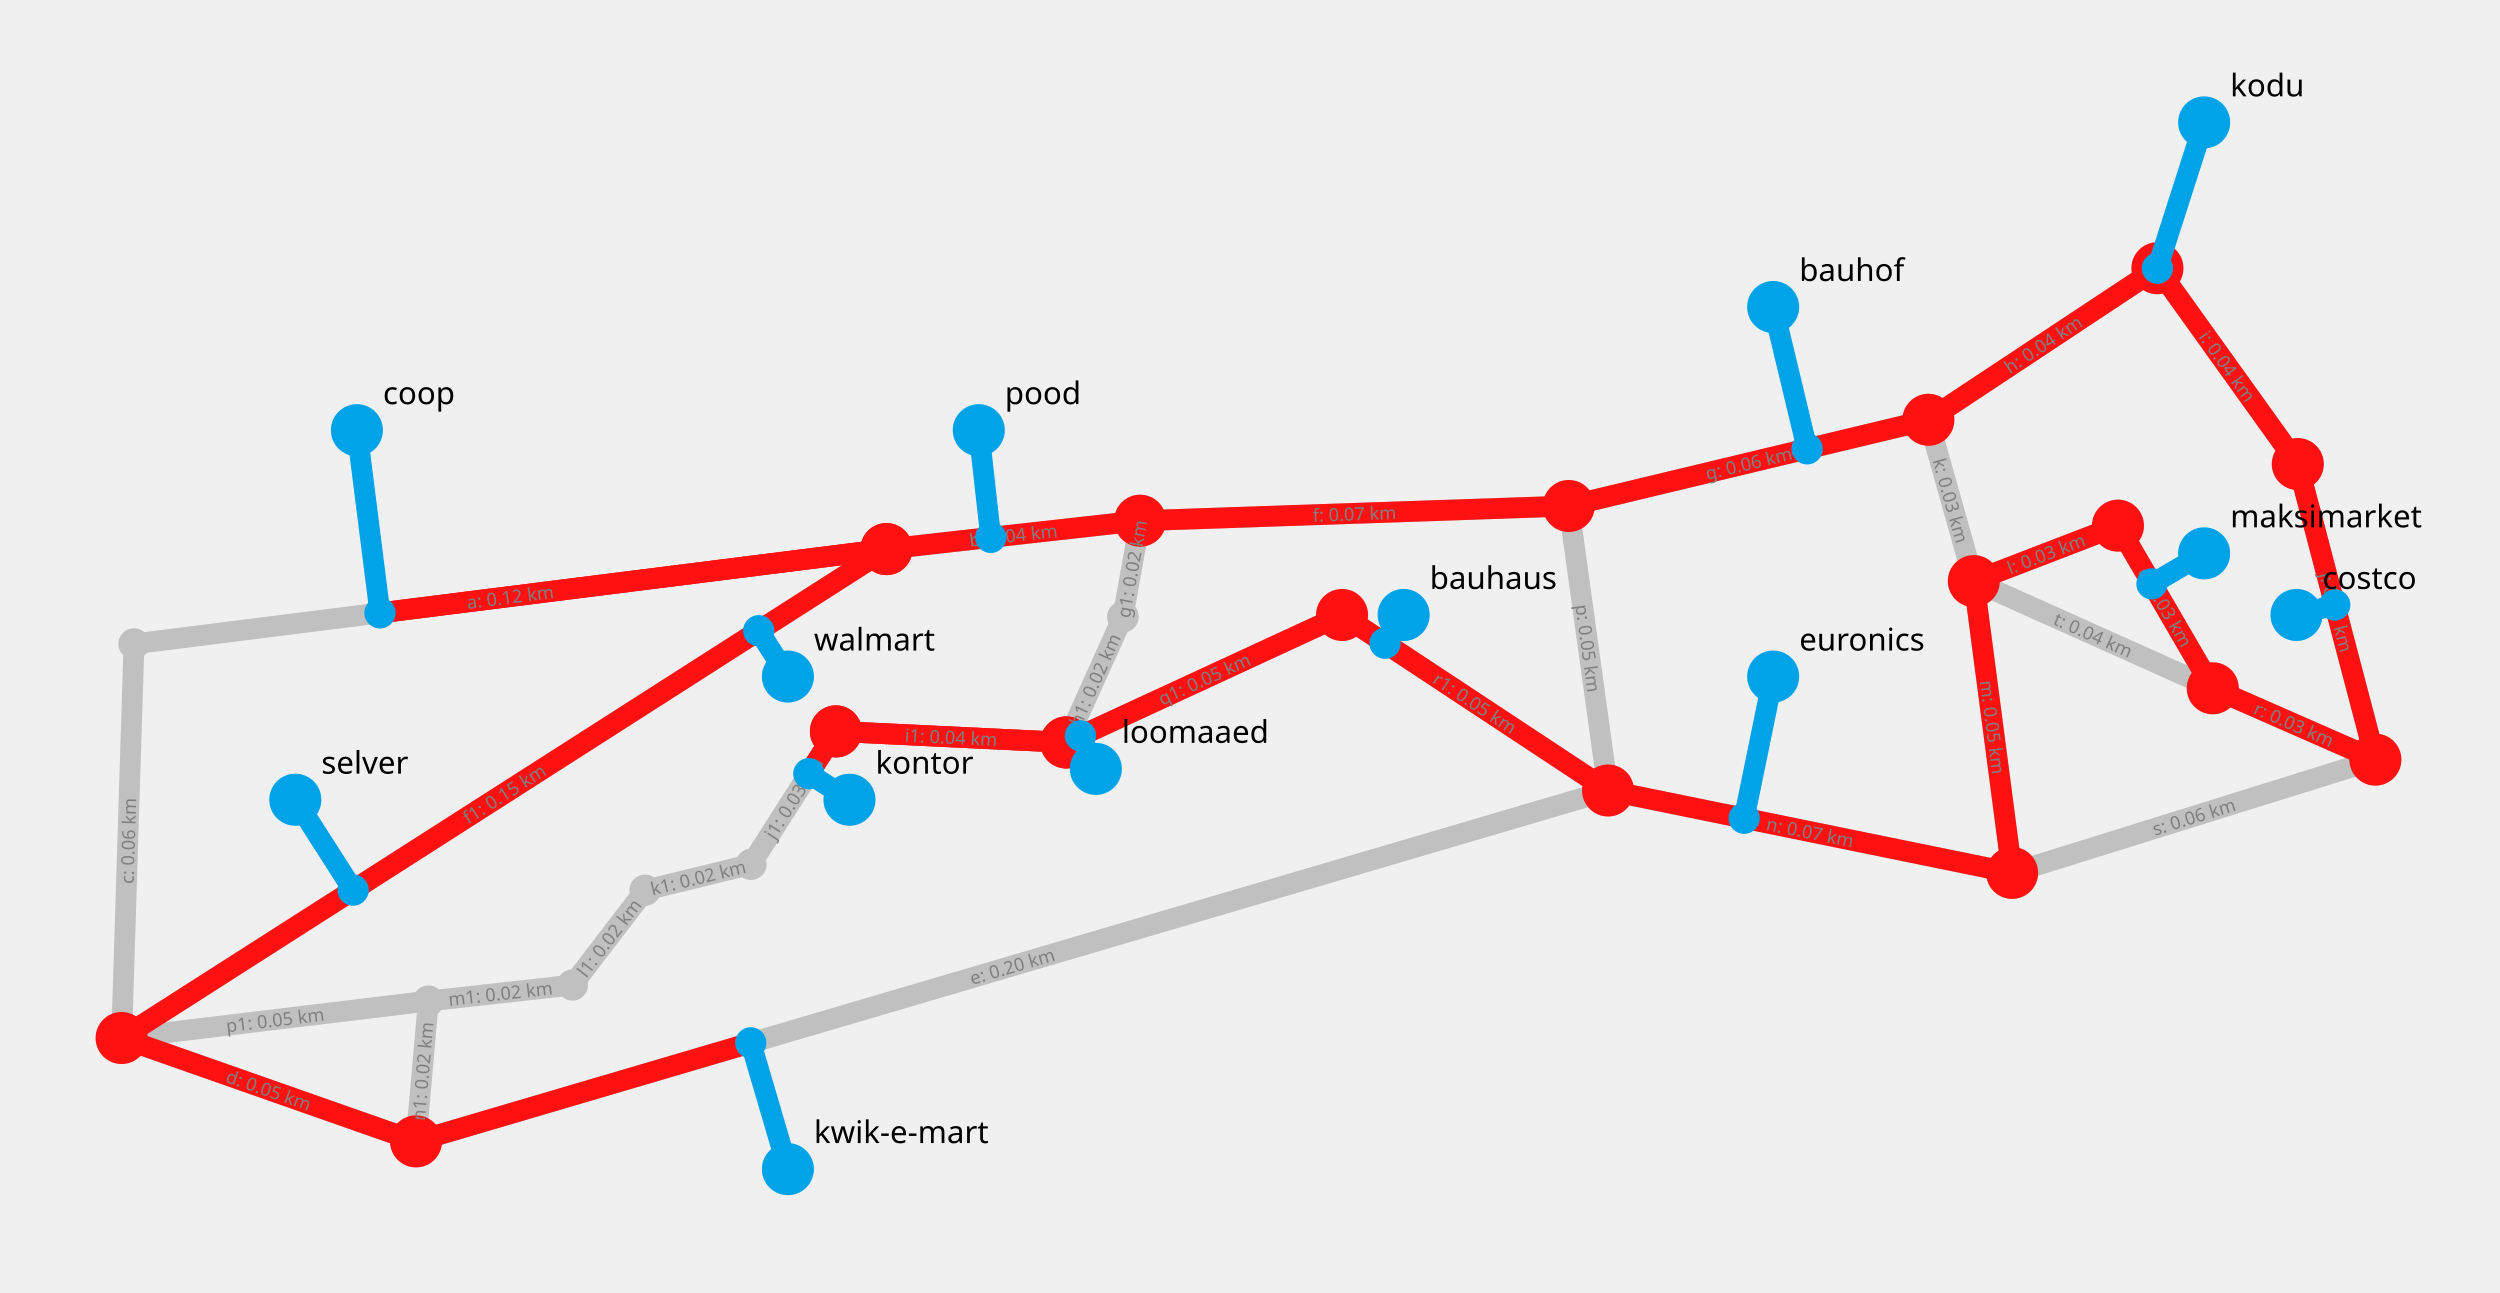
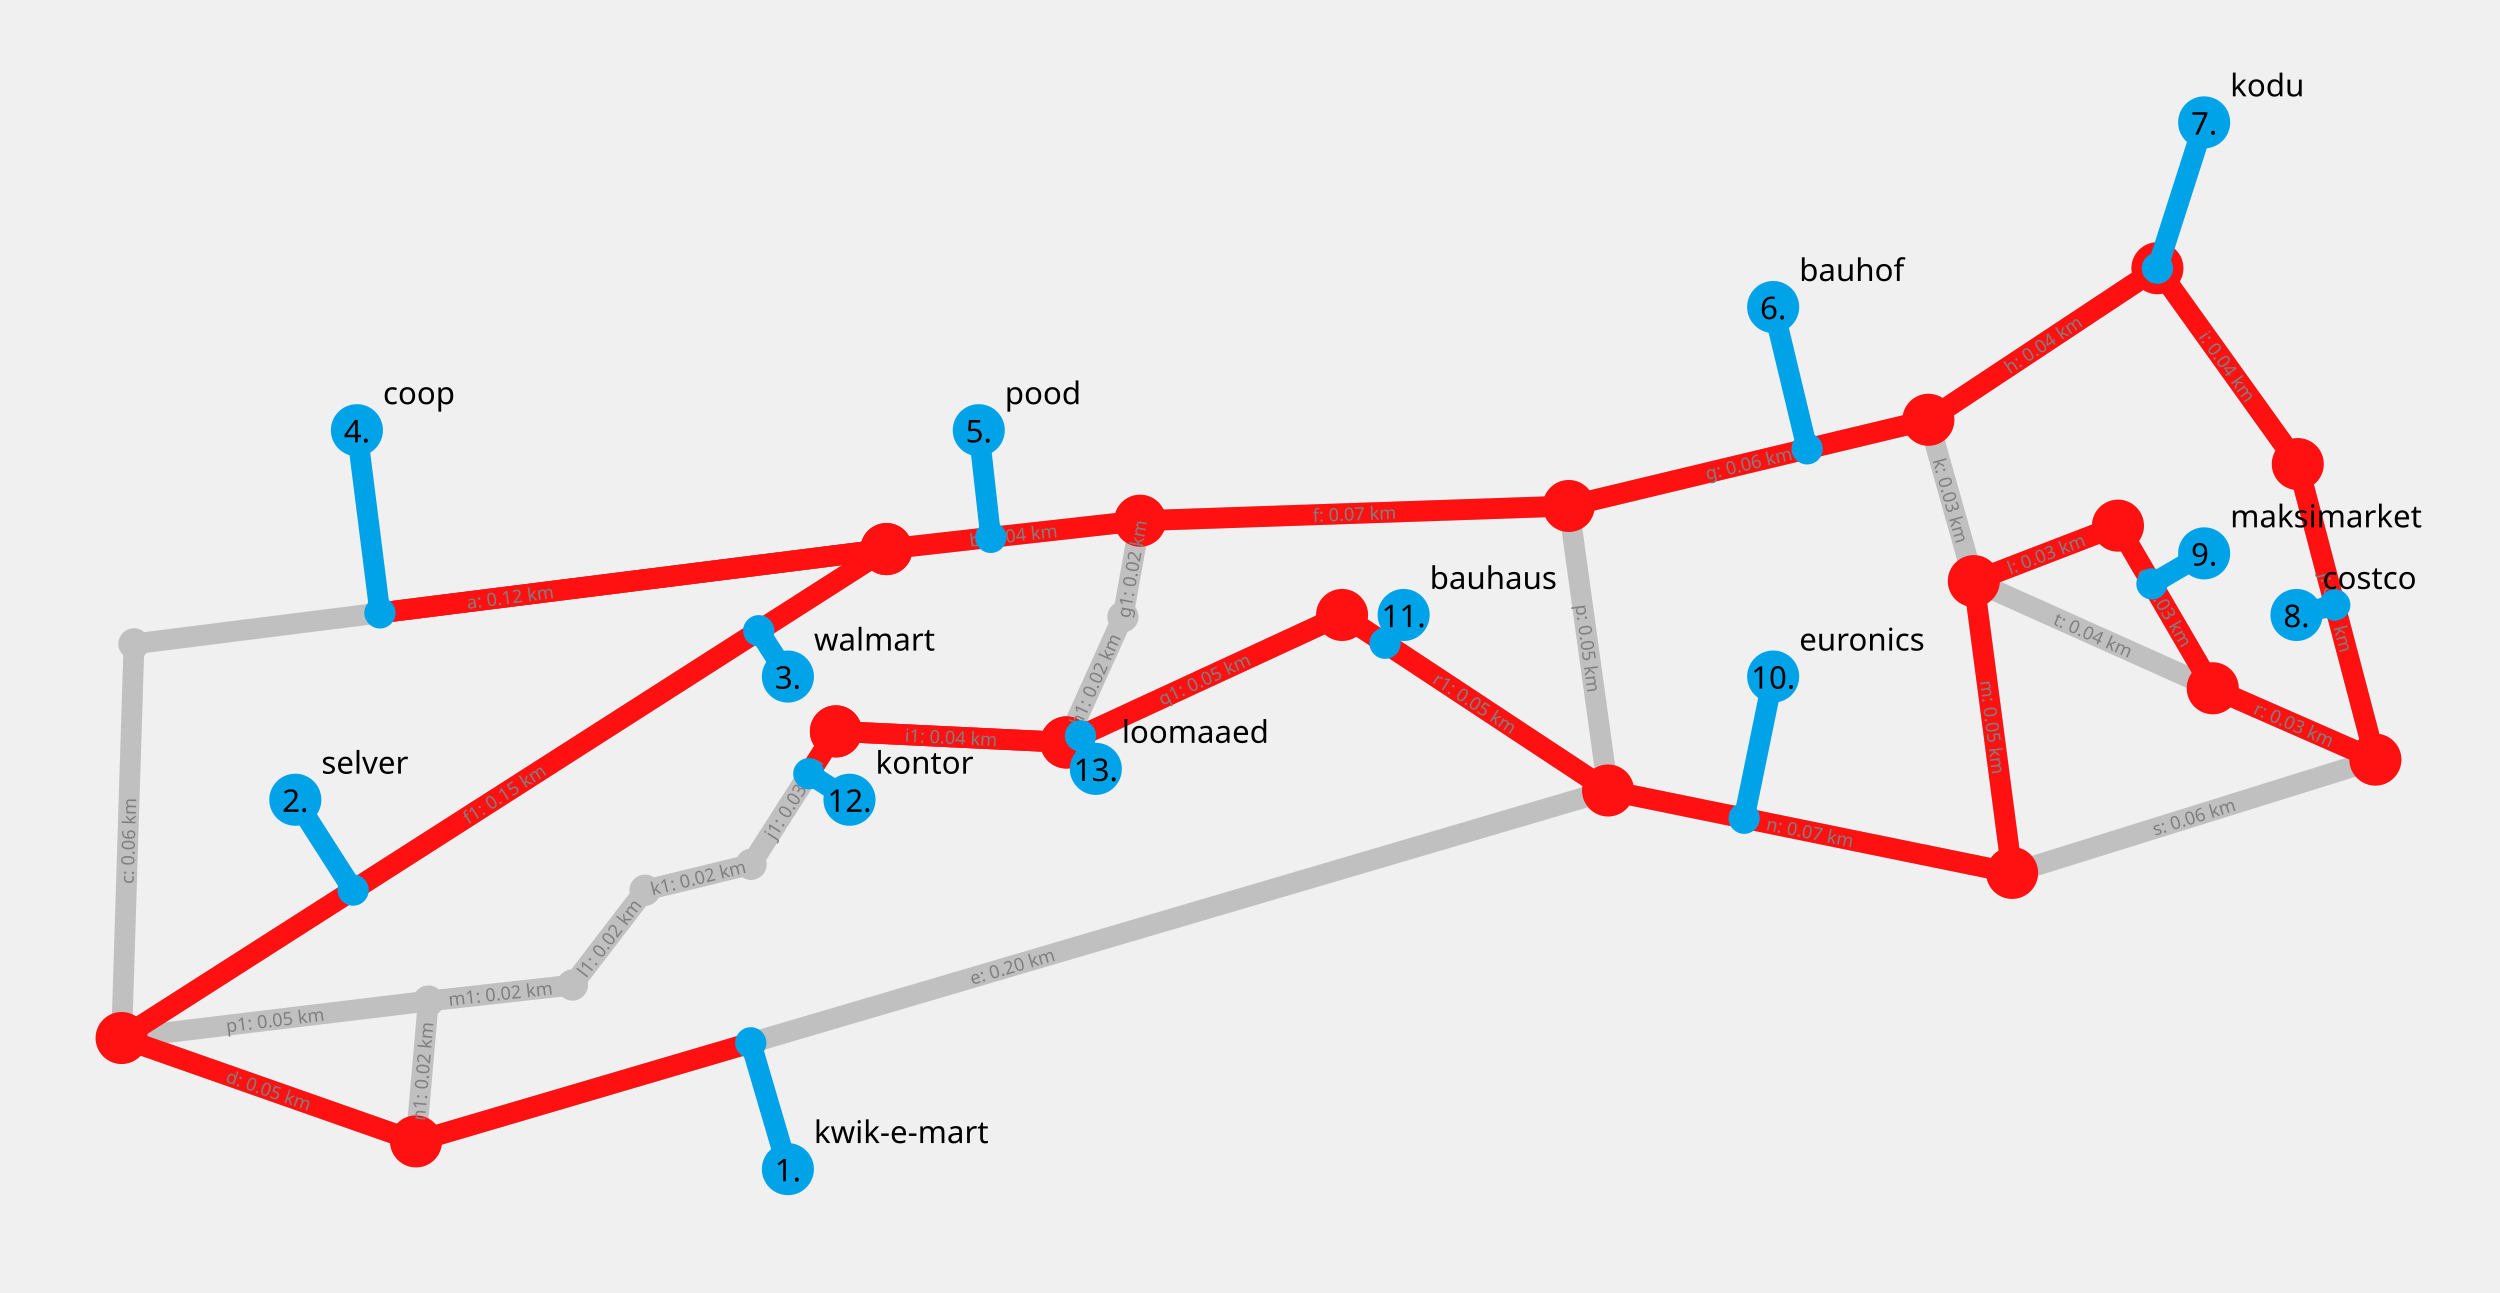
<svg xmlns="http://www.w3.org/2000/svg" version="1.1" width="1920" height="993" viewBox="-747 -425 1920 993" font-family="Hermit">
  <rect x="-747" y="-425" width="100%" height="100%" fill="rgb(240, 240, 240)" />
  <line x1="128.6" y1="-25.1" x2="457.8" y2="-36.4" style="stroke:rgb(192, 192, 192);stroke-width:16" />
  <circle cx="128.6" cy="-25.1" r="12" fill="rgb(192, 192, 192)" />
  <circle cx="457.8" cy="-36.4" r="12" fill="rgb(192, 192, 192)" />
  <line x1="457.8" y1="-36.4" x2="734.0" y2="-102.6" style="stroke:rgb(192, 192, 192);stroke-width:16" />
  <circle cx="734.0" cy="-102.6" r="12" fill="rgb(192, 192, 192)" />
  <line x1="734.0" y1="-102.6" x2="909.9" y2="-219.0" style="stroke:rgb(192, 192, 192);stroke-width:16" />
  <circle cx="909.9" cy="-219.0" r="12" fill="rgb(192, 192, 192)" />
  <line x1="909.9" y1="-219.0" x2="1017.7" y2="-68.6" style="stroke:rgb(192, 192, 192);stroke-width:16" />
  <circle cx="1017.7" cy="-68.6" r="12" fill="rgb(192, 192, 192)" />
  <line x1="1017.7" y1="-68.6" x2="1077.3" y2="158.4" style="stroke:rgb(192, 192, 192);stroke-width:16" />
  <circle cx="1077.3" cy="158.4" r="12" fill="rgb(192, 192, 192)" />
  <line x1="734.0" y1="-102.6" x2="768.9" y2="21.3" style="stroke:rgb(192, 192, 192);stroke-width:16" />
  <circle cx="768.9" cy="21.3" r="12" fill="rgb(192, 192, 192)" />
  <line x1="768.9" y1="21.3" x2="879.6" y2="-21.3" style="stroke:rgb(192, 192, 192);stroke-width:16" />
  <circle cx="879.6" cy="-21.3" r="12" fill="rgb(192, 192, 192)" />
  <line x1="768.9" y1="21.3" x2="798.3" y2="245.4" style="stroke:rgb(192, 192, 192);stroke-width:16" />
  <circle cx="798.3" cy="245.4" r="12" fill="rgb(192, 192, 192)" />
  <line x1="798.3" y1="245.4" x2="488.0" y2="182.1" style="stroke:rgb(192, 192, 192);stroke-width:16" />
  <circle cx="488.0" cy="182.1" r="12" fill="rgb(192, 192, 192)" />
  <line x1="488.0" y1="182.1" x2="457.8" y2="-36.4" style="stroke:rgb(192, 192, 192);stroke-width:16" />
-   <circle cx="457.8" cy="-36.4" r="12" fill="rgb(192, 192, 192)" />
  <line x1="879.6" y1="-21.3" x2="952.4" y2="103.6" style="stroke:rgb(192, 192, 192);stroke-width:16" />
  <circle cx="952.4" cy="103.6" r="12" fill="rgb(192, 192, 192)" />
  <line x1="952.4" y1="103.6" x2="1077.3" y2="158.4" style="stroke:rgb(192, 192, 192);stroke-width:16" />
-   <circle cx="1077.3" cy="158.4" r="12" fill="rgb(192, 192, 192)" />
  <line x1="1077.3" y1="158.4" x2="798.3" y2="245.4" style="stroke:rgb(192, 192, 192);stroke-width:16" />
-   <circle cx="798.3" cy="245.4" r="12" fill="rgb(192, 192, 192)" />
  <line x1="952.4" y1="103.6" x2="768.9" y2="21.3" style="stroke:rgb(192, 192, 192);stroke-width:16" />
-   <circle cx="768.9" cy="21.3" r="12" fill="rgb(192, 192, 192)" />
  <line x1="-644.1" y1="69.5" x2="-66.2" y2="-3.3" style="stroke:rgb(192, 192, 192);stroke-width:16" />
+   <circle cx="-644.1" cy="69.5" r="12" fill="rgb(192, 192, 192)" />
  <circle cx="-66.2" cy="-3.3" r="12" fill="rgb(192, 192, 192)" />
  <line x1="-66.2" y1="-3.3" x2="128.6" y2="-25.1" style="stroke:rgb(192, 192, 192);stroke-width:16" />
-   <circle cx="128.6" cy="-25.1" r="12" fill="rgb(192, 192, 192)" />
  <line x1="-653.6" y1="372.2" x2="-644.1" y2="69.5" style="stroke:rgb(192, 192, 192);stroke-width:16" />
-   <circle cx="-644.1" cy="69.5" r="12" fill="rgb(192, 192, 192)" />
+   <circle cx="-653.6" cy="372.2" r="12" fill="rgb(192, 192, 192)" />
  <line x1="-653.6" y1="372.2" x2="-427.5" y2="451.6" style="stroke:rgb(192, 192, 192);stroke-width:16" />
  <circle cx="-427.5" cy="451.6" r="12" fill="rgb(192, 192, 192)" />
  <line x1="-427.5" y1="451.6" x2="488.0" y2="182.1" style="stroke:rgb(192, 192, 192);stroke-width:16" />
-   <circle cx="488.0" cy="182.1" r="12" fill="rgb(192, 192, 192)" />
  <line x1="-66.2" y1="-3.3" x2="-653.6" y2="372.2" style="stroke:rgb(192, 192, 192);stroke-width:16" />
-   <circle cx="-653.6" cy="372.2" r="12" fill="rgb(192, 192, 192)" />
  <line x1="128.6" y1="-25.1" x2="115.4" y2="48.7" style="stroke:rgb(192, 192, 192);stroke-width:16" />
  <circle cx="115.4" cy="48.7" r="12" fill="rgb(192, 192, 192)" />
  <line x1="71.9" y1="145.2" x2="115.4" y2="48.7" style="stroke:rgb(192, 192, 192);stroke-width:16" />
-   <circle cx="115.4" cy="48.7" r="12" fill="rgb(192, 192, 192)" />
+   <circle cx="71.9" cy="145.2" r="12" fill="rgb(192, 192, 192)" />
  <line x1="-105.0" y1="136.7" x2="71.9" y2="145.2" style="stroke:rgb(192, 192, 192);stroke-width:16" />
-   <circle cx="71.9" cy="145.2" r="12" fill="rgb(192, 192, 192)" />
+   <circle cx="-105.0" cy="136.7" r="12" fill="rgb(192, 192, 192)" />
  <line x1="-105.0" y1="136.7" x2="-170.2" y2="238.8" style="stroke:rgb(192, 192, 192);stroke-width:16" />
  <circle cx="-170.2" cy="238.8" r="12" fill="rgb(192, 192, 192)" />
  <line x1="-170.2" y1="238.8" x2="-251.6" y2="258.7" style="stroke:rgb(192, 192, 192);stroke-width:16" />
  <circle cx="-251.6" cy="258.7" r="12" fill="rgb(192, 192, 192)" />
  <line x1="-251.6" y1="258.7" x2="-307.4" y2="331.5" style="stroke:rgb(192, 192, 192);stroke-width:16" />
  <circle cx="-307.4" cy="331.5" r="12" fill="rgb(192, 192, 192)" />
  <line x1="-307.4" y1="331.5" x2="-418.0" y2="343.8" style="stroke:rgb(192, 192, 192);stroke-width:16" />
  <circle cx="-418.0" cy="343.8" r="12" fill="rgb(192, 192, 192)" />
  <line x1="-418.0" y1="343.8" x2="-427.5" y2="451.6" style="stroke:rgb(192, 192, 192);stroke-width:16" />
-   <circle cx="-427.5" cy="451.6" r="12" fill="rgb(192, 192, 192)" />
  <line x1="-418.0" y1="343.8" x2="-653.6" y2="372.2" style="stroke:rgb(192, 192, 192);stroke-width:16" />
-   <circle cx="-653.6" cy="372.2" r="12" fill="rgb(192, 192, 192)" />
  <line x1="71.9" y1="145.2" x2="283.7" y2="47.3" style="stroke:rgb(192, 192, 192);stroke-width:16" />
  <circle cx="283.7" cy="47.3" r="12" fill="rgb(192, 192, 192)" />
  <line x1="283.7" y1="47.3" x2="488.0" y2="182.1" style="stroke:rgb(192, 192, 192);stroke-width:16" />
-   <circle cx="488.0" cy="182.1" r="12" fill="rgb(192, 192, 192)" />
  <line x1="-170.4" y1="375.9" x2="-427.5" y2="451.6" style="stroke:rgb(255, 17, 17);stroke-width:16" />
  <circle cx="-427.5" cy="451.6" r="20" fill="rgb(255, 17, 17)" />
  <line x1="-427.5" y1="451.6" x2="-653.6" y2="372.2" style="stroke:rgb(255, 17, 17);stroke-width:16" />
  <circle cx="-653.6" cy="372.2" r="20" fill="rgb(255, 17, 17)" />
  <line x1="-653.6" y1="372.2" x2="-475.8" y2="258.6" style="stroke:rgb(255, 17, 17);stroke-width:16" />
  <line x1="-475.8" y1="258.6" x2="-164.3" y2="59.4" style="stroke:rgb(255, 17, 17);stroke-width:16" />
  <line x1="-164.3" y1="59.4" x2="-66.2" y2="-3.3" style="stroke:rgb(255, 17, 17);stroke-width:16" />
  <circle cx="-66.2" cy="-3.3" r="20" fill="rgb(255, 17, 17)" />
  <line x1="-66.2" y1="-3.3" x2="-455.2" y2="45.7" style="stroke:rgb(255, 17, 17);stroke-width:16" />
  <line x1="-455.2" y1="45.7" x2="-66.2" y2="-3.3" style="stroke:rgb(255, 17, 17);stroke-width:16" />
  <circle cx="-66.2" cy="-3.3" r="20" fill="rgb(255, 17, 17)" />
  <line x1="-66.2" y1="-3.3" x2="13.9" y2="-12.3" style="stroke:rgb(255, 17, 17);stroke-width:16" />
  <line x1="13.9" y1="-12.3" x2="128.6" y2="-25.1" style="stroke:rgb(255, 17, 17);stroke-width:16" />
  <circle cx="128.6" cy="-25.1" r="20" fill="rgb(255, 17, 17)" />
  <line x1="128.6" y1="-25.1" x2="457.8" y2="-36.4" style="stroke:rgb(255, 17, 17);stroke-width:16" />
  <circle cx="457.8" cy="-36.4" r="20" fill="rgb(255, 17, 17)" />
  <line x1="457.8" y1="-36.4" x2="640.9" y2="-80.3" style="stroke:rgb(255, 17, 17);stroke-width:16" />
  <line x1="640.9" y1="-80.3" x2="734.0" y2="-102.6" style="stroke:rgb(255, 17, 17);stroke-width:16" />
  <circle cx="734.0" cy="-102.6" r="20" fill="rgb(255, 17, 17)" />
  <line x1="734.0" y1="-102.6" x2="909.9" y2="-219.0" style="stroke:rgb(255, 17, 17);stroke-width:16" />
  <line x1="909.9" y1="-219.0" x2="909.9" y2="-219.0" style="stroke:rgb(255, 17, 17);stroke-width:16" />
  <circle cx="909.9" cy="-219.0" r="20" fill="rgb(255, 17, 17)" />
  <line x1="909.9" y1="-219.0" x2="1017.7" y2="-68.6" style="stroke:rgb(255, 17, 17);stroke-width:16" />
  <circle cx="1017.7" cy="-68.6" r="20" fill="rgb(255, 17, 17)" />
  <line x1="1017.7" y1="-68.6" x2="1046.1" y2="39.6" style="stroke:rgb(255, 17, 17);stroke-width:16" />
  <line x1="1046.1" y1="39.6" x2="1077.3" y2="158.4" style="stroke:rgb(255, 17, 17);stroke-width:16" />
  <circle cx="1077.3" cy="158.4" r="20" fill="rgb(255, 17, 17)" />
  <line x1="1077.3" y1="158.4" x2="952.4" y2="103.6" style="stroke:rgb(255, 17, 17);stroke-width:16" />
  <circle cx="952.4" cy="103.6" r="20" fill="rgb(255, 17, 17)" />
  <line x1="952.4" y1="103.6" x2="905.7" y2="23.4" style="stroke:rgb(255, 17, 17);stroke-width:16" />
  <line x1="905.7" y1="23.4" x2="879.6" y2="-21.3" style="stroke:rgb(255, 17, 17);stroke-width:16" />
  <circle cx="879.6" cy="-21.3" r="20" fill="rgb(255, 17, 17)" />
  <line x1="879.6" y1="-21.3" x2="768.9" y2="21.3" style="stroke:rgb(255, 17, 17);stroke-width:16" />
  <circle cx="768.9" cy="21.3" r="20" fill="rgb(255, 17, 17)" />
  <line x1="768.9" y1="21.3" x2="798.3" y2="245.4" style="stroke:rgb(255, 17, 17);stroke-width:16" />
  <circle cx="798.3" cy="245.4" r="20" fill="rgb(255, 17, 17)" />
  <line x1="798.3" y1="245.4" x2="592.5" y2="203.4" style="stroke:rgb(255, 17, 17);stroke-width:16" />
  <line x1="592.5" y1="203.4" x2="488.0" y2="182.1" style="stroke:rgb(255, 17, 17);stroke-width:16" />
  <circle cx="488.0" cy="182.1" r="20" fill="rgb(255, 17, 17)" />
  <line x1="488.0" y1="182.1" x2="316.7" y2="69.0" style="stroke:rgb(255, 17, 17);stroke-width:16" />
  <line x1="316.7" y1="69.0" x2="283.7" y2="47.3" style="stroke:rgb(255, 17, 17);stroke-width:16" />
  <circle cx="283.7" cy="47.3" r="20" fill="rgb(255, 17, 17)" />
  <line x1="283.7" y1="47.3" x2="82.8" y2="140.1" style="stroke:rgb(255, 17, 17);stroke-width:16" />
  <line x1="82.8" y1="140.1" x2="71.9" y2="145.2" style="stroke:rgb(255, 17, 17);stroke-width:16" />
  <circle cx="71.9" cy="145.2" r="20" fill="rgb(255, 17, 17)" />
  <line x1="71.9" y1="145.2" x2="-105.0" y2="136.7" style="stroke:rgb(255, 17, 17);stroke-width:16" />
  <circle cx="-105.0" cy="136.7" r="20" fill="rgb(255, 17, 17)" />
  <line x1="-105.0" y1="136.7" x2="-125.8" y2="169.2" style="stroke:rgb(255, 17, 17);stroke-width:16" />
  <line x1="-125.8" y1="169.2" x2="-105.0" y2="136.7" style="stroke:rgb(255, 17, 17);stroke-width:16" />
  <circle cx="-105.0" cy="136.7" r="20" fill="rgb(255, 17, 17)" />
  <line x1="-105.0" y1="136.7" x2="71.9" y2="145.2" style="stroke:rgb(255, 17, 17);stroke-width:16" />
  <circle cx="71.9" cy="145.2" r="20" fill="rgb(255, 17, 17)" />
  <line x1="71.9" y1="145.2" x2="82.8" y2="140.1" style="stroke:rgb(255, 17, 17);stroke-width:16" />
  <text font-size="14" dominant-baseline="central" text-anchor="middle" fill="rgb(127, 127, 127)" transform="translate(293.2, -30.7) rotate(-1.97493)">f: 0.07 km</text>
  <text font-size="14" dominant-baseline="central" text-anchor="middle" fill="rgb(127, 127, 127)" transform="translate(595.9, -69.5) rotate(-13.4809)">g: 0.06 km</text>
  <text font-size="14" dominant-baseline="central" text-anchor="middle" fill="rgb(127, 127, 127)" transform="translate(821.9, -160.8) rotate(-33.4763)">h: 0.04 km</text>
  <text font-size="14" dominant-baseline="central" text-anchor="middle" fill="rgb(127, 127, 127)" transform="translate(963.8, -143.8) rotate(54.3602)">i: 0.04 km</text>
  <text font-size="14" dominant-baseline="central" text-anchor="middle" fill="rgb(127, 127, 127)" transform="translate(1047.5, 44.9) rotate(75.2917)">j: 0.05 km</text>
  <text font-size="14" dominant-baseline="central" text-anchor="middle" fill="rgb(127, 127, 127)" transform="translate(751.4, -40.7) rotate(74.228)">k: 0.03 km</text>
  <text font-size="14" dominant-baseline="central" text-anchor="middle" fill="rgb(127, 127, 127)" transform="translate(824.3, -0.0) rotate(-21.0375)">l: 0.03 km</text>
  <text font-size="14" dominant-baseline="central" text-anchor="middle" fill="rgb(127, 127, 127)" transform="translate(783.6, 133.4) rotate(82.5479)">m: 0.05 km</text>
  <text font-size="14" dominant-baseline="central" text-anchor="middle" fill="rgb(127, 127, 127)" transform="translate(643.2, 213.8) rotate(11.5449)">n: 0.07 km</text>
  <text font-size="14" dominant-baseline="central" text-anchor="middle" fill="rgb(127, 127, 127)" transform="translate(472.9, 72.8) rotate(82.1131)">p: 0.05 km</text>
  <text font-size="14" dominant-baseline="central" text-anchor="middle" fill="rgb(127, 127, 127)" transform="translate(916.0, 41.1) rotate(59.7436)">q: 0.03 km</text>
  <text font-size="14" dominant-baseline="central" text-anchor="middle" fill="rgb(127, 127, 127)" transform="translate(1014.9, 131.0) rotate(23.7204)">r: 0.03 km</text>
  <text font-size="14" dominant-baseline="central" text-anchor="middle" fill="rgb(127, 127, 127)" transform="translate(937.8, 201.9) rotate(-17.3208)">s: 0.06 km</text>
  <text font-size="14" dominant-baseline="central" text-anchor="middle" fill="rgb(127, 127, 127)" transform="translate(860.7, 62.4) rotate(24.154)">t: 0.04 km</text>
  <text font-size="14" dominant-baseline="central" text-anchor="middle" fill="rgb(127, 127, 127)" transform="translate(-355.2, 33.1) rotate(-7.18272)">a: 0.12 km</text>
  <text font-size="14" dominant-baseline="central" text-anchor="middle" fill="rgb(127, 127, 127)" transform="translate(31.2, -14.2) rotate(-6.37072)">b: 0.04 km</text>
  <text font-size="14" dominant-baseline="central" text-anchor="middle" fill="rgb(127, 127, 127)" transform="translate(-648.8, 220.8) rotate(-88.2101)">c: 0.06 km</text>
  <text font-size="14" dominant-baseline="central" text-anchor="middle" fill="rgb(127, 127, 127)" transform="translate(-540.5, 411.9) rotate(19.3648)">d: 0.05 km</text>
  <text font-size="14" dominant-baseline="central" text-anchor="middle" fill="rgb(127, 127, 127)" transform="translate(30.3, 316.8) rotate(-16.4056)">e: 0.20 km</text>
  <text font-size="14" dominant-baseline="central" text-anchor="middle" fill="rgb(127, 127, 127)" transform="translate(-359.9, 184.4) rotate(-32.5904)">f1: 0.15 km</text>
  <text font-size="14" dominant-baseline="central" text-anchor="middle" fill="rgb(127, 127, 127)" transform="translate(122.0, 11.8) rotate(-79.8245)">g1: 0.02 km</text>
  <text font-size="14" dominant-baseline="central" text-anchor="middle" fill="rgb(127, 127, 127)" transform="translate(93.6, 96.9) rotate(-65.7256)">h1: 0.02 km</text>
  <text font-size="14" dominant-baseline="central" text-anchor="middle" fill="rgb(127, 127, 127)" transform="translate(-16.6, 140.9) rotate(2.75543)">i1: 0.04 km</text>
  <text font-size="14" dominant-baseline="central" text-anchor="middle" fill="rgb(127, 127, 127)" transform="translate(-137.6, 187.7) rotate(-57.4259)">j1: 0.03 km</text>
  <text font-size="14" dominant-baseline="central" text-anchor="middle" fill="rgb(127, 127, 127)" transform="translate(-210.9, 248.7) rotate(-13.7223)">k1: 0.02 km</text>
  <text font-size="14" dominant-baseline="central" text-anchor="middle" fill="rgb(127, 127, 127)" transform="translate(-279.5, 295.1) rotate(-52.5394)">l1: 0.02 km</text>
  <text font-size="14" dominant-baseline="central" text-anchor="middle" fill="rgb(127, 127, 127)" transform="translate(-362.7, 337.7) rotate(-6.34019)">m1: 0.02 km</text>
  <text font-size="14" dominant-baseline="central" text-anchor="middle" fill="rgb(127, 127, 127)" transform="translate(-422.8, 397.7) rotate(-84.9869)">n1: 0.02 km</text>
  <text font-size="14" dominant-baseline="central" text-anchor="middle" fill="rgb(127, 127, 127)" transform="translate(-535.8, 358.0) rotate(-6.86999)">p1: 0.05 km</text>
  <text font-size="14" dominant-baseline="central" text-anchor="middle" fill="rgb(127, 127, 127)" transform="translate(177.8, 96.2) rotate(-24.7995)">q1: 0.05 km</text>
  <text font-size="14" dominant-baseline="central" text-anchor="middle" fill="rgb(127, 127, 127)" transform="translate(385.9, 114.7) rotate(33.4137)">r1: 0.05 km</text>
  <line x1="-170.4" y1="375.9" x2="-141.9" y2="472.9" style="stroke:rgb(0, 162, 232);stroke-width:16" />
  <circle cx="-170.4" cy="375.9" r="12" fill="rgb(0, 162, 232)" />
-   <text x="-141.9" y="472.9" font-size="24" dominant-baseline="central" text-anchor="middle" fill="black">1.</text>
  <line x1="-475.8" y1="258.6" x2="-520.2" y2="189.2" style="stroke:rgb(0, 162, 232);stroke-width:16" />
  <circle cx="-475.8" cy="258.6" r="12" fill="rgb(0, 162, 232)" />
-   <text x="-520.2" y="189.2" font-size="24" dominant-baseline="central" text-anchor="middle" fill="black">2.</text>
  <line x1="-164.3" y1="59.4" x2="-141.9" y2="94.6" style="stroke:rgb(0, 162, 232);stroke-width:16" />
  <circle cx="-164.3" cy="59.4" r="12" fill="rgb(0, 162, 232)" />
-   <text x="-141.9" y="94.6" font-size="24" dominant-baseline="central" text-anchor="middle" fill="black">3.</text>
  <line x1="-455.2" y1="45.7" x2="-472.9" y2="-94.6" style="stroke:rgb(0, 162, 232);stroke-width:16" />
  <circle cx="-455.2" cy="45.7" r="12" fill="rgb(0, 162, 232)" />
-   <text x="-472.9" y="-94.6" font-size="24" dominant-baseline="central" text-anchor="middle" fill="black">4.</text>
  <line x1="13.9" y1="-12.3" x2="4.7" y2="-94.6" style="stroke:rgb(0, 162, 232);stroke-width:16" />
  <circle cx="13.9" cy="-12.3" r="12" fill="rgb(0, 162, 232)" />
-   <text x="4.7" y="-94.6" font-size="24" dominant-baseline="central" text-anchor="middle" fill="black">5.</text>
  <line x1="640.9" y1="-80.3" x2="614.8" y2="-189.2" style="stroke:rgb(0, 162, 232);stroke-width:16" />
  <circle cx="640.9" cy="-80.3" r="12" fill="rgb(0, 162, 232)" />
-   <text x="614.8" y="-189.2" font-size="24" dominant-baseline="central" text-anchor="middle" fill="black">6.</text>
  <line x1="909.9" y1="-219.0" x2="945.8" y2="-331.0" style="stroke:rgb(0, 162, 232);stroke-width:16" />
  <circle cx="909.9" cy="-219.0" r="12" fill="rgb(0, 162, 232)" />
-   <text x="945.8" y="-331.0" font-size="24" dominant-baseline="central" text-anchor="middle" fill="black">7.</text>
  <line x1="1046.1" y1="39.6" x2="1016.7" y2="47.3" style="stroke:rgb(0, 162, 232);stroke-width:16" />
  <circle cx="1046.1" cy="39.6" r="12" fill="rgb(0, 162, 232)" />
-   <text x="1016.7" y="47.3" font-size="24" dominant-baseline="central" text-anchor="middle" fill="black">8.</text>
  <line x1="905.7" y1="23.4" x2="945.8" y2="-0.0" style="stroke:rgb(0, 162, 232);stroke-width:16" />
  <circle cx="905.7" cy="23.4" r="12" fill="rgb(0, 162, 232)" />
-   <text x="945.8" y="-0.0" font-size="24" dominant-baseline="central" text-anchor="middle" fill="black">9.</text>
  <line x1="592.5" y1="203.4" x2="614.8" y2="94.6" style="stroke:rgb(0, 162, 232);stroke-width:16" />
  <circle cx="592.5" cy="203.4" r="12" fill="rgb(0, 162, 232)" />
-   <text x="614.8" y="94.6" font-size="24" dominant-baseline="central" text-anchor="middle" fill="black">10.</text>
  <line x1="316.7" y1="69.0" x2="331.0" y2="47.3" style="stroke:rgb(0, 162, 232);stroke-width:16" />
  <circle cx="316.7" cy="69.0" r="12" fill="rgb(0, 162, 232)" />
-   <text x="331.0" y="47.3" font-size="24" dominant-baseline="central" text-anchor="middle" fill="black">11.</text>
  <line x1="-125.8" y1="169.2" x2="-94.6" y2="189.2" style="stroke:rgb(0, 162, 232);stroke-width:16" />
  <circle cx="-125.8" cy="169.2" r="12" fill="rgb(0, 162, 232)" />
-   <text x="-94.6" y="189.2" font-size="24" dominant-baseline="central" text-anchor="middle" fill="black">12.</text>
  <line x1="82.8" y1="140.1" x2="94.6" y2="165.5" style="stroke:rgb(0, 162, 232);stroke-width:16" />
  <circle cx="82.8" cy="140.1" r="12" fill="rgb(0, 162, 232)" />
-   <text x="94.6" y="165.5" font-size="24" dominant-baseline="central" text-anchor="middle" fill="black">13.</text>
  <circle cx="-141.9" cy="472.9" r="20" fill="rgb(0, 162, 232)" />
  <text x="-121.9" y="452.9" font-size="24" text-anchor="start" fill="black">kwik-e-mart</text>
+   <text x="-141.9" y="472.9" font-size="24" dominant-baseline="central" text-anchor="middle" fill="black">1.</text>
  <circle cx="-520.2" cy="189.2" r="20" fill="rgb(0, 162, 232)" />
  <text x="-500.2" y="169.2" font-size="24" text-anchor="start" fill="black">selver</text>
+   <text x="-520.2" y="189.2" font-size="24" dominant-baseline="central" text-anchor="middle" fill="black">2.</text>
  <circle cx="-141.9" cy="94.6" r="20" fill="rgb(0, 162, 232)" />
  <text x="-121.9" y="74.6" font-size="24" text-anchor="start" fill="black">walmart</text>
+   <text x="-141.9" y="94.6" font-size="24" dominant-baseline="central" text-anchor="middle" fill="black">3.</text>
  <circle cx="-472.9" cy="-94.6" r="20" fill="rgb(0, 162, 232)" />
  <text x="-452.9" y="-114.6" font-size="24" text-anchor="start" fill="black">coop</text>
+   <text x="-472.9" y="-94.6" font-size="24" dominant-baseline="central" text-anchor="middle" fill="black">4.</text>
  <circle cx="4.7" cy="-94.6" r="20" fill="rgb(0, 162, 232)" />
  <text x="24.7" y="-114.6" font-size="24" text-anchor="start" fill="black">pood</text>
+   <text x="4.7" y="-94.6" font-size="24" dominant-baseline="central" text-anchor="middle" fill="black">5.</text>
  <circle cx="614.8" cy="-189.2" r="20" fill="rgb(0, 162, 232)" />
  <text x="634.8" y="-209.2" font-size="24" text-anchor="start" fill="black">bauhof</text>
+   <text x="614.8" y="-189.2" font-size="24" dominant-baseline="central" text-anchor="middle" fill="black">6.</text>
  <circle cx="945.8" cy="-331.0" r="20" fill="rgb(0, 162, 232)" />
  <text x="965.8" y="-351.0" font-size="24" text-anchor="start" fill="black">kodu</text>
+   <text x="945.8" y="-331.0" font-size="24" dominant-baseline="central" text-anchor="middle" fill="black">7.</text>
  <circle cx="1016.7" cy="47.3" r="20" fill="rgb(0, 162, 232)" />
  <text x="1036.7" y="27.3" font-size="24" text-anchor="start" fill="black">costco</text>
+   <text x="1016.7" y="47.3" font-size="24" dominant-baseline="central" text-anchor="middle" fill="black">8.</text>
  <circle cx="945.8" cy="-0.0" r="20" fill="rgb(0, 162, 232)" />
  <text x="965.8" y="-20.0" font-size="24" text-anchor="start" fill="black">maksimarket</text>
+   <text x="945.8" y="-0.0" font-size="24" dominant-baseline="central" text-anchor="middle" fill="black">9.</text>
  <circle cx="614.8" cy="94.6" r="20" fill="rgb(0, 162, 232)" />
  <text x="634.8" y="74.6" font-size="24" text-anchor="start" fill="black">euronics</text>
+   <text x="614.8" y="94.6" font-size="24" dominant-baseline="central" text-anchor="middle" fill="black">10.</text>
  <circle cx="331.0" cy="47.3" r="20" fill="rgb(0, 162, 232)" />
  <text x="351.0" y="27.3" font-size="24" text-anchor="start" fill="black">bauhaus</text>
+   <text x="331.0" y="47.3" font-size="24" dominant-baseline="central" text-anchor="middle" fill="black">11.</text>
  <circle cx="-94.6" cy="189.2" r="20" fill="rgb(0, 162, 232)" />
  <text x="-74.6" y="169.2" font-size="24" text-anchor="start" fill="black">kontor</text>
+   <text x="-94.6" y="189.2" font-size="24" dominant-baseline="central" text-anchor="middle" fill="black">12.</text>
  <circle cx="94.6" cy="165.5" r="20" fill="rgb(0, 162, 232)" />
  <text x="114.6" y="145.5" font-size="24" text-anchor="start" fill="black">loomaaed</text>
+   <text x="94.6" y="165.5" font-size="24" dominant-baseline="central" text-anchor="middle" fill="black">13.</text>
</svg>
